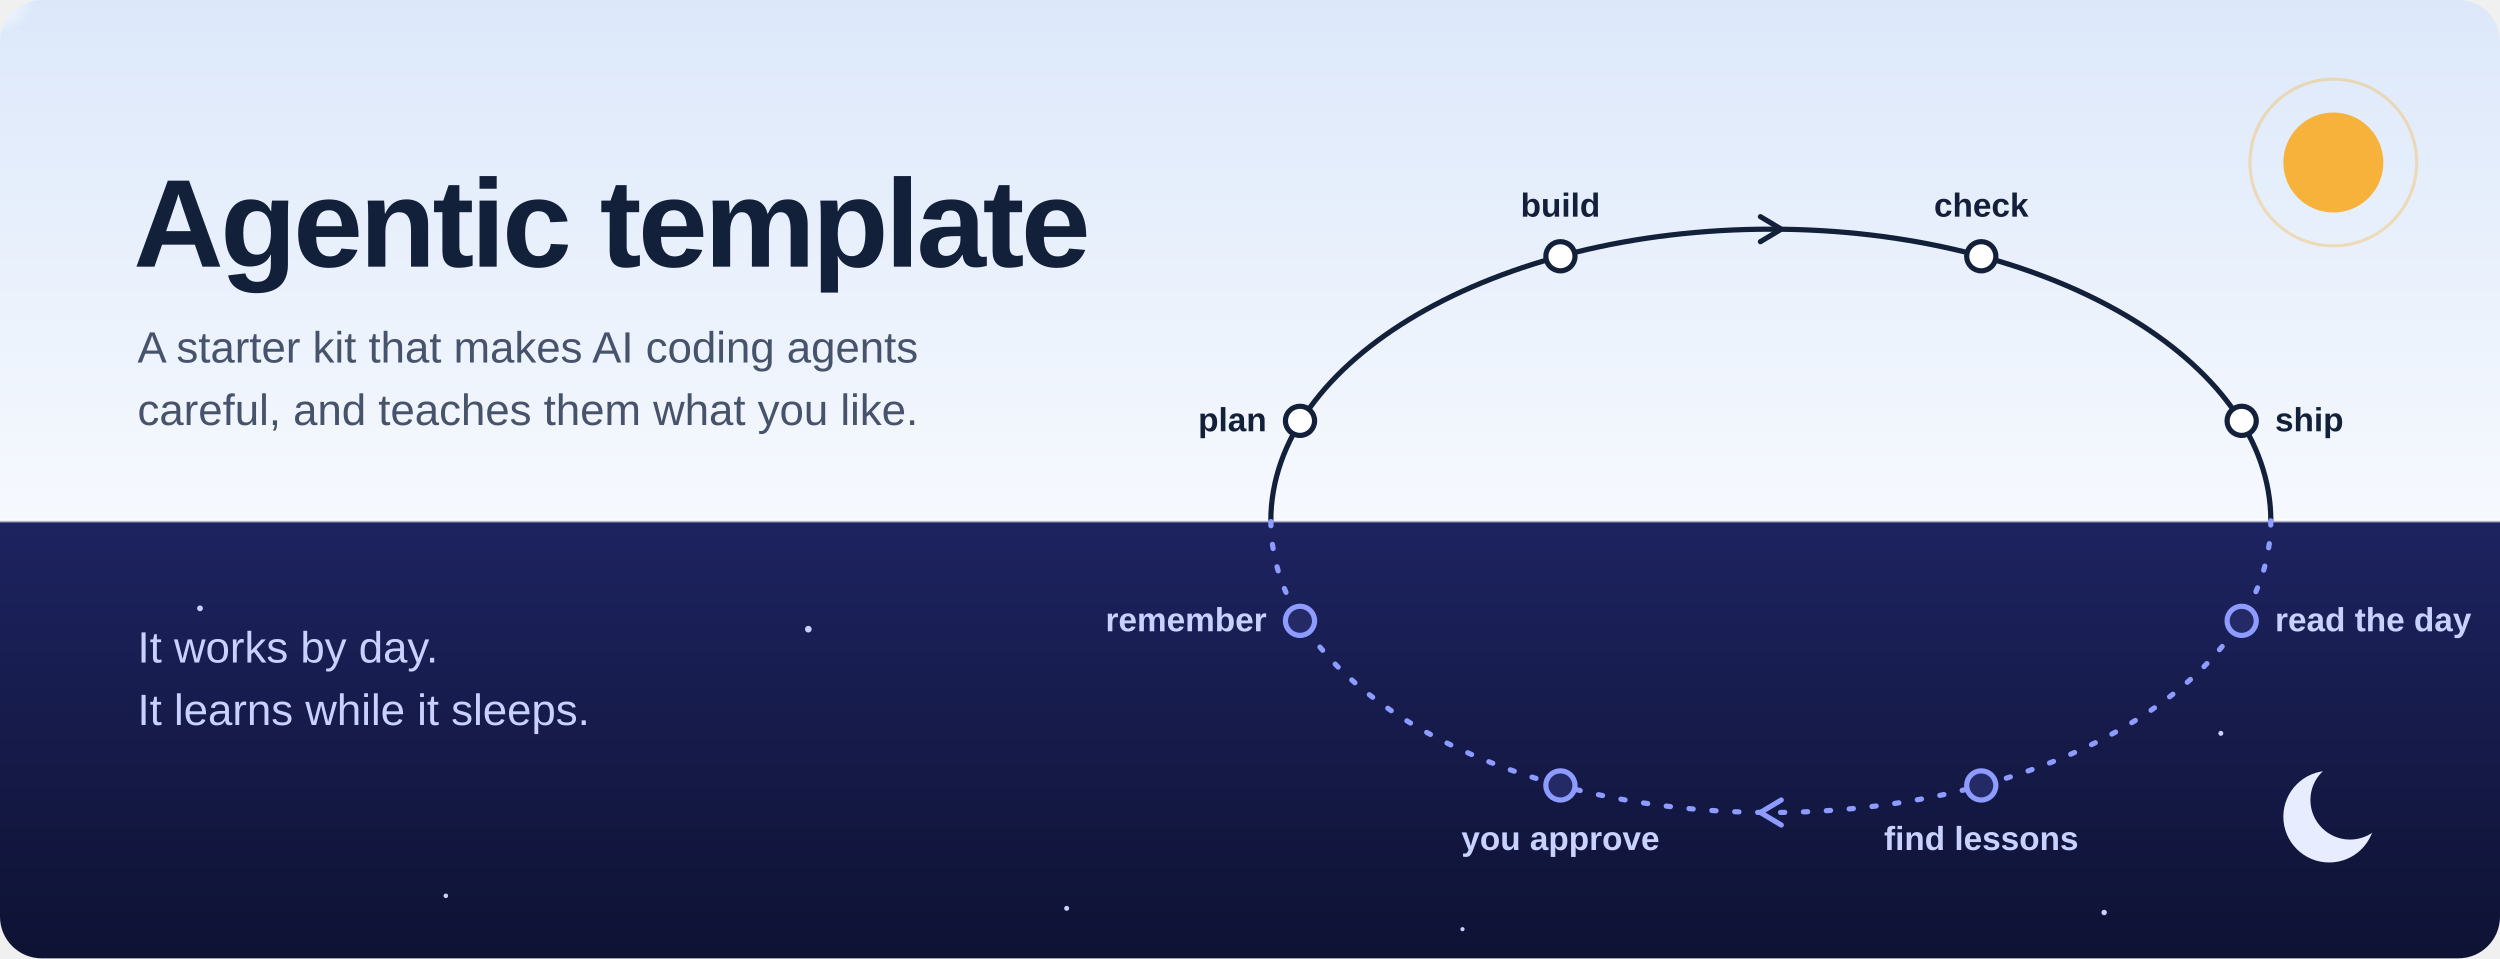
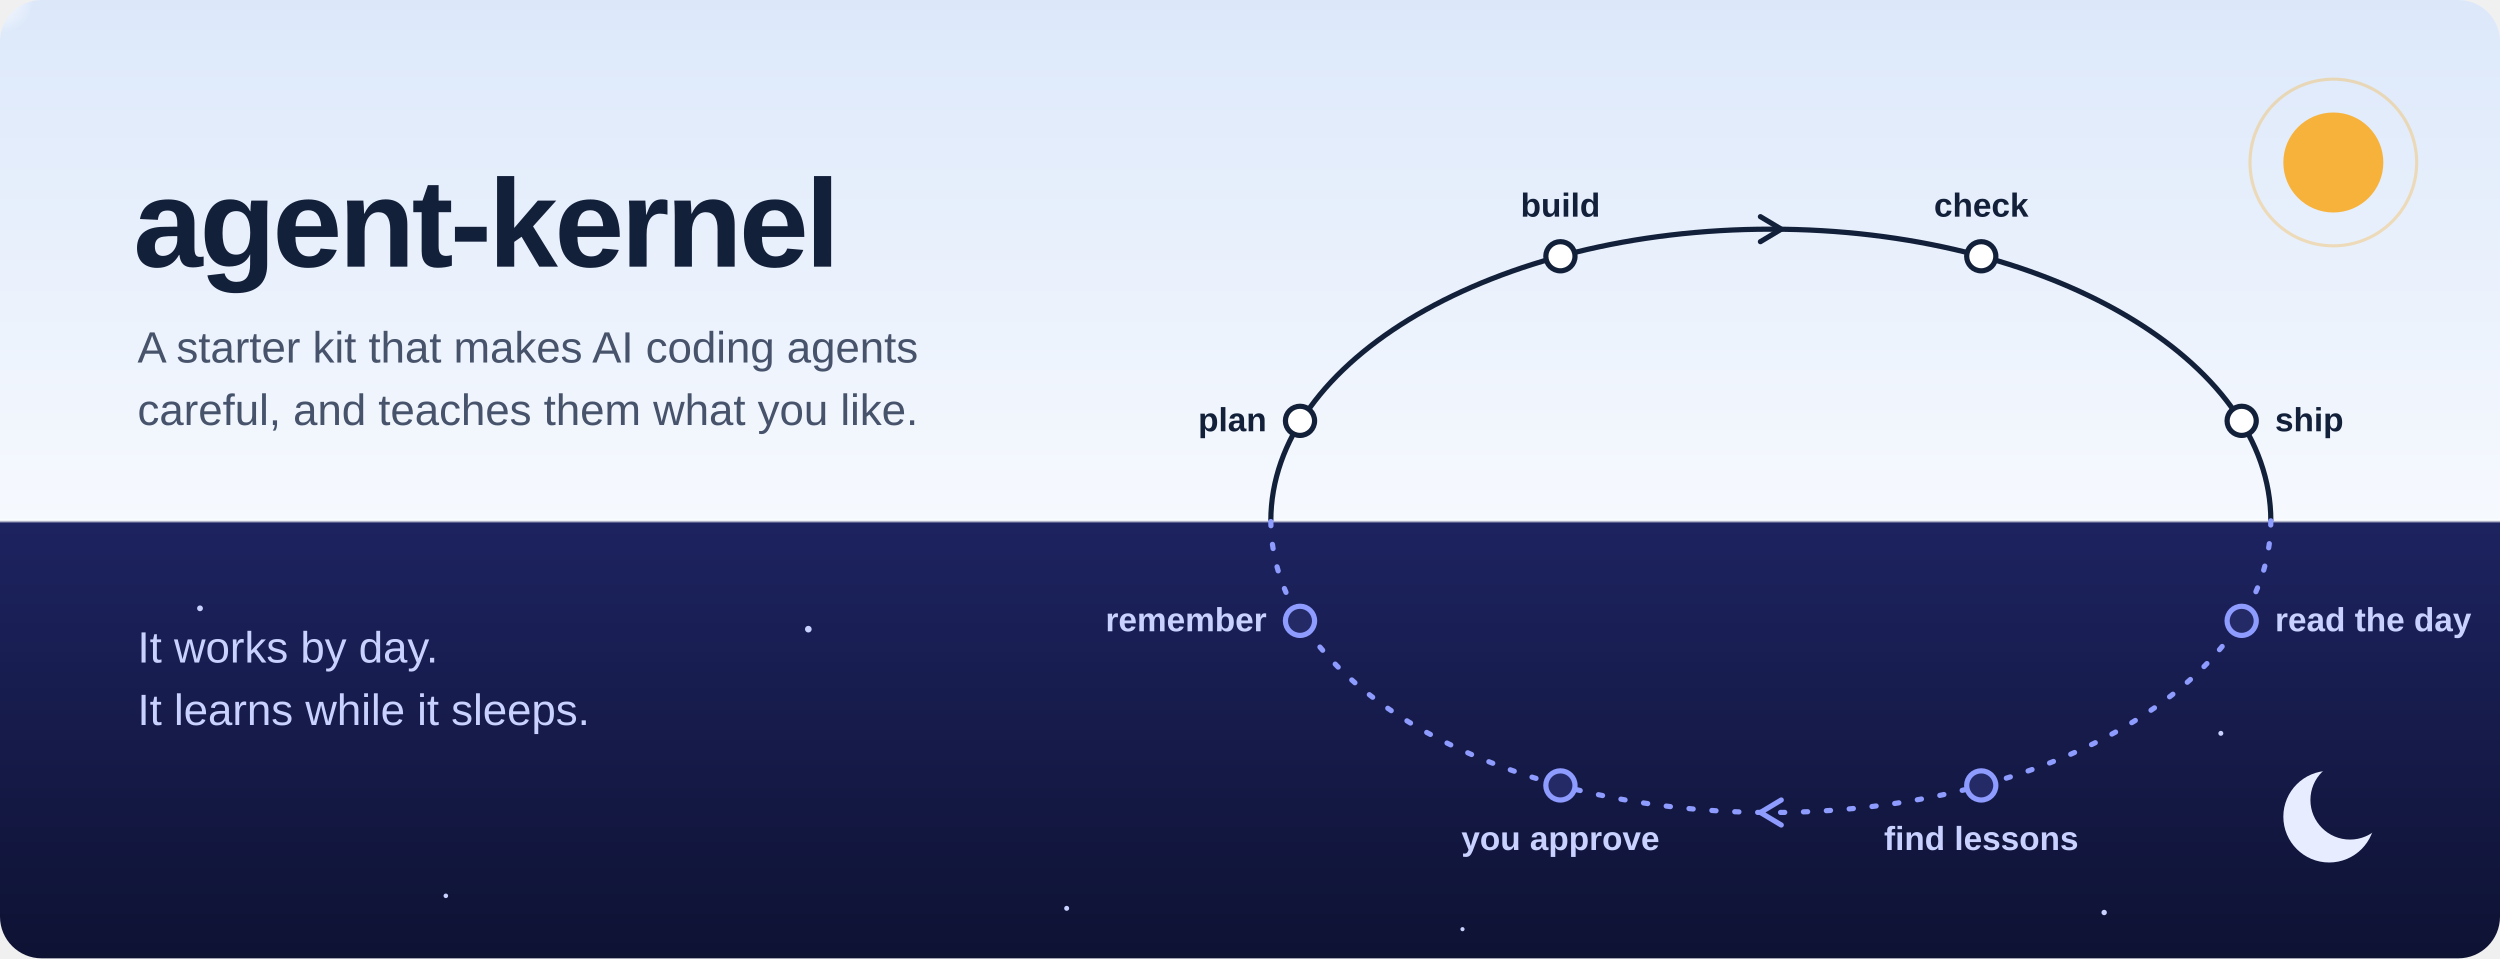
<svg xmlns="http://www.w3.org/2000/svg" viewBox="0 0 1200 460" width="1200" height="460" role="img" aria-labelledby="t d">
  <style>
    text { font-family: "Segoe UI Variable Display", "Segoe UI", -apple-system, BlinkMacSystemFont, "Helvetica Neue", Arial, sans-serif; }
    .title { font-size: 60px; font-weight: 700; letter-spacing: -1.6px; fill: #13203A; }
    .lede { font-size: 21px; font-weight: 400; fill: #46536B; }
    .night-lede { font-size: 21px; font-weight: 400; fill: #C9D2FF; }
    .day-label { font-size: 16px; font-weight: 600; fill: #13203A; }
    .night-label { font-size: 16px; font-weight: 600; fill: #C9D2FF; }
    .track-day { fill: none; stroke: #13203A; stroke-width: 2.5; }
    .track-night { fill: none; stroke: #8E9BFF; stroke-width: 2.5; stroke-dasharray: 2 9; stroke-linecap: round; }
    .stop-day { fill: #FFFFFF; stroke: #13203A; stroke-width: 2.5; }
    .stop-night { fill: #232A66; stroke: #8E9BFF; stroke-width: 2.5; }
    .runner { fill: #FFFFFF; }
    @media (prefers-reduced-motion: reduce) { .runner, .halo { display: none; } }
  </style>
  <defs>
    <clipPath id="frame">
      <rect width="1200" height="460" rx="20" />
    </clipPath>
    <linearGradient id="sky" x1="0" y1="0" x2="0" y2="1">
      <stop offset="0" stop-color="#DCE8FA" />
      <stop offset="1" stop-color="#F6F9FE" />
    </linearGradient>
    <linearGradient id="night" x1="0" y1="0" x2="0" y2="1">
      <stop offset="0" stop-color="#1D2360" />
      <stop offset="1" stop-color="#0E1233" />
    </linearGradient>
    <radialGradient id="glow" cx="0.5" cy="0.5" r="0.5">
      <stop offset="0" stop-color="#FFFFFF" stop-opacity="0.9" />
      <stop offset="1" stop-color="#FFFFFF" stop-opacity="0" />
    </radialGradient>
    <mask id="crescent">
      <rect width="1200" height="460" fill="#000" />
      <circle cx="1118" cy="392" r="22" fill="#fff" />
      <circle cx="1128" cy="384" r="19" fill="#000" />
    </mask>
  </defs>
  <g clip-path="url(#frame)">
    <rect width="1200" height="250" fill="url(#sky)" />
    <rect y="250" width="1200" height="210" fill="url(#night)" />
    <circle cx="1120" cy="78" r="40" fill="none" stroke="#F7B23B" stroke-opacity="0.35" stroke-width="1.5" />
    <circle cx="1120" cy="78" r="24" fill="#F7B23B" />
    <rect width="1200" height="460" fill="#E8ECFF" mask="url(#crescent)" />
    <g fill="#C9D2FF">
      <circle cx="96" cy="292" r="1.4" />
      <circle cx="214" cy="430" r="1.1" />
      <circle cx="388" cy="302" r="1.6" />
      <circle cx="512" cy="436" r="1.2" />
      <circle cx="1010" cy="438" r="1.3" />
      <circle cx="1166" cy="300" r="1.1" />
      <circle cx="702" cy="446" r="1" />
      <circle cx="1066" cy="352" r="1.2" />
    </g>
    <line x1="0" y1="250" x2="1200" y2="250" stroke="#FFFFFF" stroke-opacity="0.65" stroke-width="1.5" />
-     <text class="title" x="64" y="128">Agentic template</text>
+     <text class="title" x="64" y="128">agent-kernel</text>
    <text class="lede" x="66" y="174">A starter kit that makes AI coding agents</text>
    <text class="lede" x="66" y="204">careful, and teaches them what you like.</text>
    <text class="night-lede" x="66" y="318">It works by day.</text>
    <text class="night-lede" x="66" y="348">It learns while it sleeps.</text>
    <path class="track-day" d="M 610 250 A 240 140 0 0 1 1090 250" />
    <path class="track-night" d="M 1090 250 A 240 140 0 0 1 610 250" />
    <path d="M 845 104 L 855 110 L 845 116" fill="none" stroke="#13203A" stroke-width="2.5" stroke-linecap="round" stroke-linejoin="round" />
    <path d="M 855 384 L 845 390 L 855 396" fill="none" stroke="#8E9BFF" stroke-width="2.5" stroke-linecap="round" stroke-linejoin="round" />
    <circle class="stop-day" cx="624" cy="202" r="7" />
    <circle class="stop-day" cx="749" cy="123" r="7" />
    <circle class="stop-day" cx="951" cy="123" r="7" />
    <circle class="stop-day" cx="1076" cy="202" r="7" />
    <text class="day-label" x="608" y="207" text-anchor="end">plan</text>
    <text class="day-label" x="749" y="104" text-anchor="middle">build</text>
    <text class="day-label" x="951" y="104" text-anchor="middle">check</text>
    <text class="day-label" x="1092" y="207">ship</text>
    <circle class="stop-night" cx="1076" cy="298" r="7" />
    <circle class="stop-night" cx="951" cy="377" r="7" />
    <circle class="stop-night" cx="749" cy="377" r="7" />
    <circle class="stop-night" cx="624" cy="298" r="7" />
    <text class="night-label" x="1092" y="303">read the day</text>
    <text class="night-label" x="951" y="408" text-anchor="middle">find lessons</text>
    <text class="night-label" x="749" y="408" text-anchor="middle">you approve</text>
    <text class="night-label" x="608" y="303" text-anchor="end">remember</text>
    <g>
      <circle class="halo" r="16" fill="url(#glow)">
        <animateMotion dur="16s" repeatCount="indefinite" path="M 610 250 A 240 140 0 0 1 1090 250 A 240 140 0 0 1 610 250" />
      </circle>
      <circle class="runner" r="5.5" stroke="#13203A" stroke-width="1.5">
        <animateMotion dur="16s" repeatCount="indefinite" path="M 610 250 A 240 140 0 0 1 1090 250 A 240 140 0 0 1 610 250" />
      </circle>
    </g>
  </g>
</svg>
